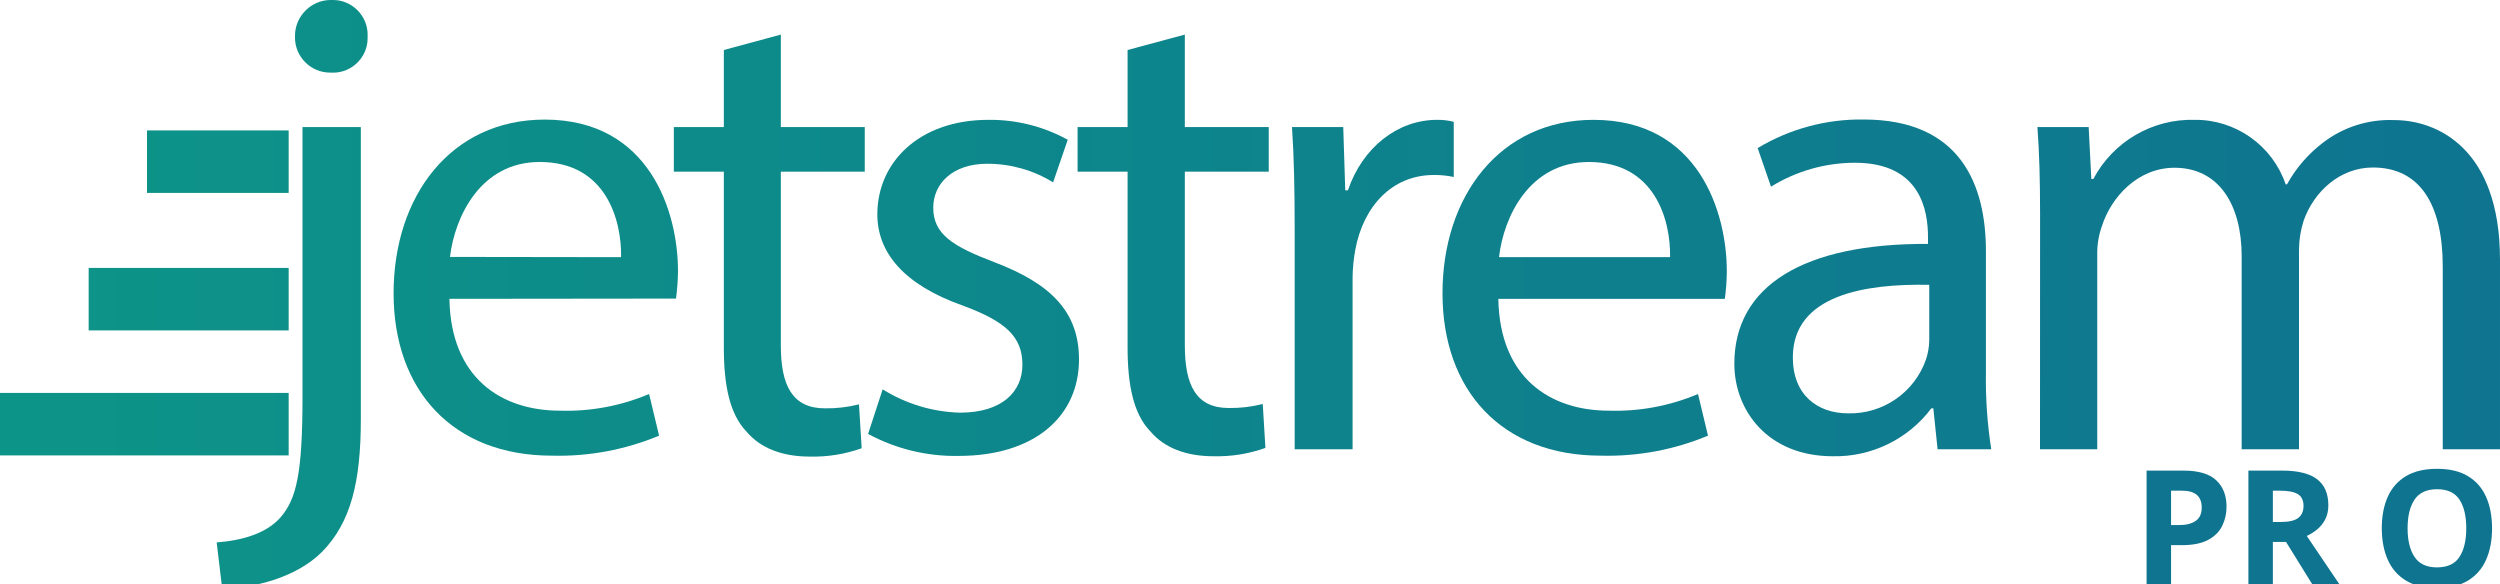
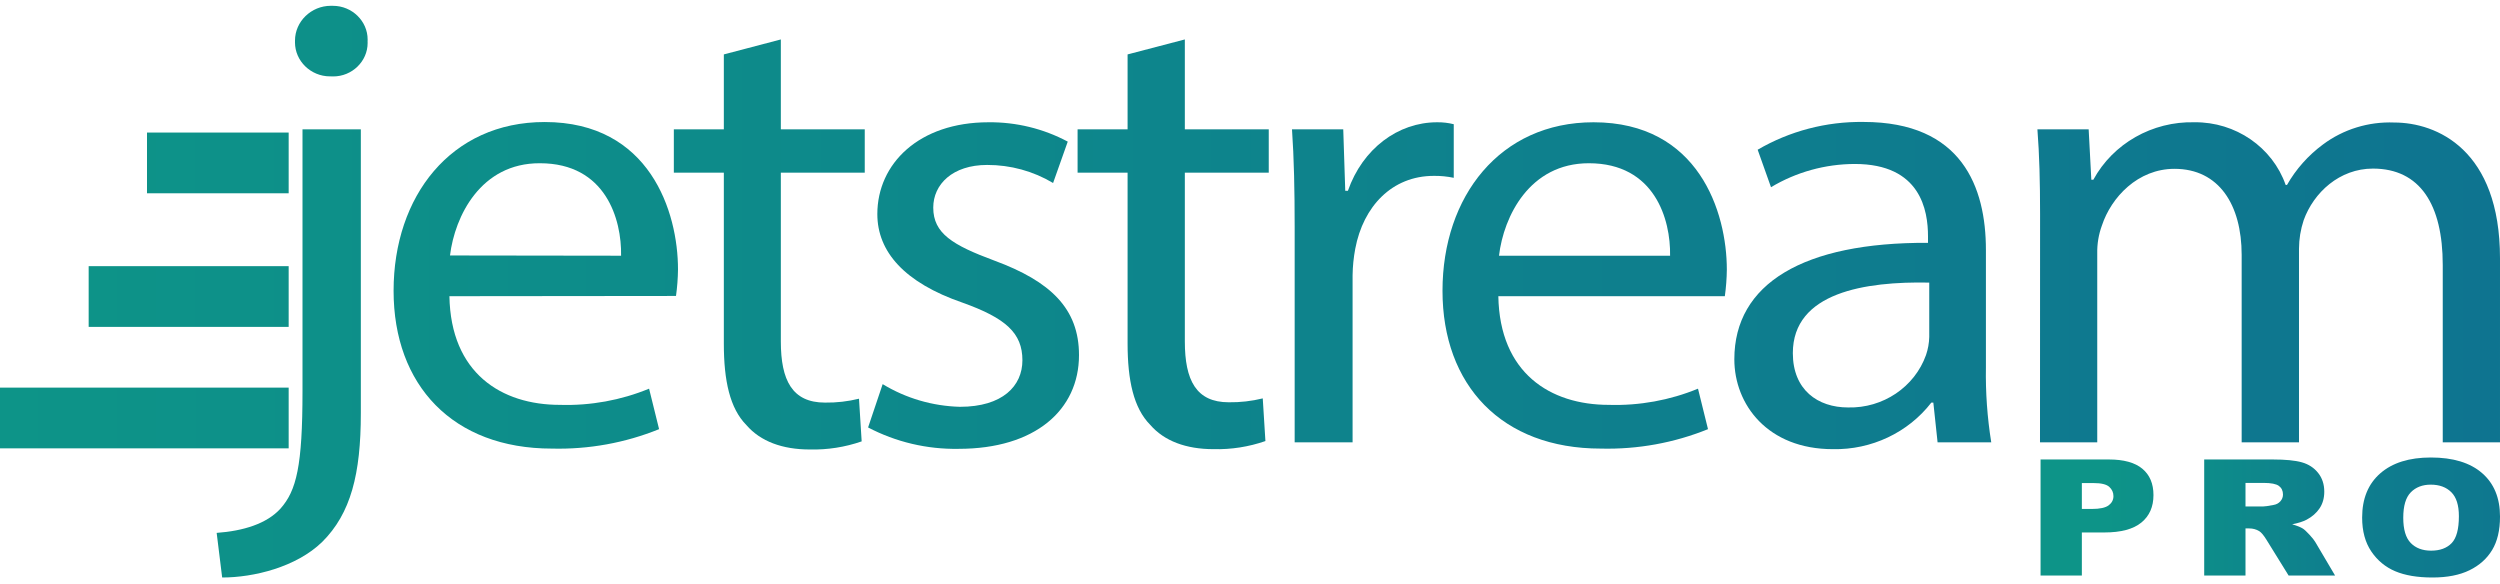
<svg xmlns="http://www.w3.org/2000/svg" width="100%" height="100%" viewBox="0 0 1250 292" version="1.1" xml:space="preserve" style="fill-rule:evenodd;clip-rule:evenodd;stroke-linejoin:round;stroke-miterlimit:2;">
  <g id="Layer_2">
    <g id="Layer_1-2">
      <g>
-         <rect x="0" y="196.458" width="144.333" height="31.25" style="fill:url(#_Linear1);" />
-         <rect x="44.333" y="133.958" width="100" height="31.25" style="fill:url(#_Linear2);" />
-         <rect x="73.5" y="65.208" width="70.833" height="31.25" style="fill:url(#_Linear3);" />
-         <path d="M108.333,271.208c13.292,-1 25,-4.666 31.917,-12.5c8,-9.291 11,-21.958 11,-60.541l0,-134.625l29.167,-0l-0,146.083c-0,31.292 -5,51.583 -19.334,66.25c-12.958,12.958 -34.25,18.292 -50,18.292l-2.75,-22.959Zm75.459,-252.916c0.013,0.276 0.02,0.553 0.02,0.829c-0,9.441 -7.768,17.209 -17.209,17.209c-0.382,-0 -0.764,-0.013 -1.145,-0.038c-0.155,0.004 -0.31,0.006 -0.465,0.006c-9.601,-0 -17.5,-7.9 -17.5,-17.5c-0,-0.169 0.002,-0.338 0.007,-0.506c-0.003,-0.13 -0.004,-0.26 -0.004,-0.39c-0,-9.828 8.088,-17.916 17.916,-17.916c0.238,-0 0.476,0.005 0.713,0.014c0.12,-0.002 0.24,-0.004 0.36,-0.004c9.509,0 17.333,7.825 17.333,17.334c0,0.32 -0.009,0.641 -0.026,0.962Z" style="fill:url(#_Linear4);fill-rule:nonzero;" />
-         <path d="M224.708,149.417c0.667,39.583 25.959,55.916 55.25,55.916c15.289,0.478 30.5,-2.365 44.584,-8.333l5,20.833c-16.957,7.072 -35.218,10.48 -53.584,10c-49.583,0 -79.166,-32.625 -79.166,-81.208c-0,-48.583 28.625,-86.833 75.541,-86.833c52.584,-0 66.667,46.25 66.667,75.833c-0.051,4.572 -0.385,9.136 -1,13.667l-113.292,0.125Zm85.834,-20.834c0.333,-18.666 -7.625,-47.583 -40.584,-47.583c-29.625,-0.125 -42.583,27.333 -44.958,47.458l85.542,0.125Z" style="fill:url(#_Linear5);fill-rule:nonzero;" />
-         <path d="M390.417,17.292l-0,46.25l41.958,-0l0,22.291l-41.958,0l-0,86.875c-0,19.959 5.666,31.459 22.083,31.459c5.73,0.082 11.446,-0.59 17,-2l1.333,21.958c-8.322,2.977 -17.123,4.389 -25.958,4.167c-13.667,-0 -24.625,-4.167 -31.625,-12.5c-8.333,-8.625 -11.333,-22.959 -11.333,-41.917l-0,-88.042l-25,0l-0,-22.291l25,-0l-0,-38.542l28.5,-7.708Z" style="fill:url(#_Linear6);fill-rule:nonzero;" />
-         <path d="M441.333,194.667c11.603,7.265 24.941,11.294 38.625,11.666c21.292,0 31.25,-10.666 31.25,-23.958c0,-14 -8.333,-21.667 -29.916,-29.625c-29.167,-10.333 -42.625,-26.292 -42.625,-45.583c-0,-25.959 20.833,-47.25 55.583,-47.25c13.844,-0.144 27.494,3.287 39.625,9.958l-7.333,21.292c-9.906,-6.105 -21.323,-9.323 -32.959,-9.292c-17.291,0 -26.958,9.958 -26.958,21.958c0,13.292 9.667,19.292 30.625,27.292c27.958,10.625 42.25,24.625 42.25,48.583c0,28.292 -21.958,48.25 -60.208,48.25c-15.778,0.29 -31.366,-3.5 -45.25,-11l7.291,-22.291Z" style="fill:url(#_Linear7);fill-rule:nonzero;" />
-         <path d="M592.417,17.292l-0,46.25l41.958,-0l0,22.291l-41.958,0l-0,86.875c-0,19.959 5.666,31.292 21.958,31.292c5.73,0.083 11.446,-0.59 17,-2l1.333,21.958c-8.322,2.977 -17.123,4.39 -25.958,4.167c-13.667,0 -24.625,-4.167 -31.625,-12.5c-8.333,-8.625 -11.333,-22.958 -11.333,-41.917l-0,-87.875l-25,0l-0,-22.291l25,-0l-0,-38.542l28.625,-7.708Z" style="fill:url(#_Linear8);fill-rule:nonzero;" />
-         <path d="M647.333,113.792c0,-18.959 -0.333,-35.25 -1.333,-50.25l25.625,-0l1,31.625l1.333,-0c7.334,-21.625 25,-35.25 44.584,-35.25c2.809,-0.038 5.612,0.299 8.333,1l0,27.583c-3.284,-0.713 -6.639,-1.049 -10,-1c-20.833,-0 -35.25,15.667 -39.25,37.5c-0.821,4.497 -1.267,9.054 -1.333,13.625l-0,86l-28.959,0l0,-110.833Z" style="fill:url(#_Linear9);fill-rule:nonzero;" />
-         <path d="M749.167,149.417c0.666,39.583 25.958,55.916 55.25,55.916c15.288,0.478 30.5,-2.365 44.583,-8.333l5,20.833c-16.956,7.072 -35.218,10.48 -53.583,10c-49.584,0 -79.167,-32.625 -79.167,-81.208c-0,-48.583 28.75,-86.708 75.5,-86.708c52.583,-0 66.667,46.25 66.667,75.833c-0.051,4.572 -0.385,9.136 -1,13.667l-113.25,-0Zm85.875,-20.834c0.333,-18.666 -7.667,-47.583 -40.625,-47.583c-29.625,0 -42.584,27.292 -44.917,47.583l85.542,0Z" style="fill:url(#_Linear10);fill-rule:nonzero;" />
-         <path d="M968.792,224.625l-2.125,-20.458l-1,-0c-11.592,15.437 -29.95,24.367 -49.25,23.958c-32.584,0 -49.25,-22.958 -49.25,-46.25c-0,-38.958 34.625,-60.25 96.833,-59.917l0,-3.333c0,-13.292 -3.625,-37.25 -36.583,-37.25c-14.808,0.032 -29.321,4.172 -41.917,11.958l-6.667,-19.291c15.962,-9.599 34.293,-14.55 52.917,-14.292c49.25,-0 61.208,33.583 61.208,65.875l0,60.375c-0.214,12.927 0.678,25.85 2.667,38.625l-26.833,0Zm-4.167,-82.208c-31.917,-0.667 -68.208,5 -68.208,36.291c-0,18.959 12.5,27.959 27.625,27.959c17.424,0.456 33.244,-10.491 38.958,-26.959c1.004,-3.012 1.551,-6.158 1.625,-9.333l0,-27.958Z" style="fill:url(#_Linear11);fill-rule:nonzero;" />
-         <path d="M1020.04,107.167c-0,-16.667 -0.334,-30.292 -1.334,-43.625l25.625,-0l1.334,25.958l1,0c9.848,-18.648 29.502,-30.142 50.583,-29.583c20.514,-0.232 38.974,12.828 45.583,32.25l0.667,-0c4.485,-8.121 10.616,-15.217 18,-20.834c10.171,-7.811 22.769,-11.809 35.583,-11.291c21.292,-0 52.917,13.958 52.917,69.875l0,94.708l-28.625,0l0,-91.292c0,-30.958 -11.292,-49.583 -34.917,-49.583c-16.666,0 -29.625,12.292 -34.625,26.583c-1.529,4.74 -2.316,9.687 -2.333,14.667l0,99.625l-28.667,0l0,-96.5c0,-25.625 -11.291,-44.25 -33.583,-44.25c-18.333,0 -31.625,14.625 -36.292,29.167c-1.636,4.597 -2.427,9.454 -2.333,14.333l-0,97.25l-28.625,0l0.042,-117.458Z" style="fill:url(#_Linear12);fill-rule:nonzero;" />
+         <rect x="0" y="193.809" width="144.333" height="30.365" style="fill:url(#_Linear1);" />
+         <rect x="44.333" y="133.08" width="100" height="30.365" style="fill:url(#_Linear2);" />
+         <rect x="73.5" y="66.277" width="70.833" height="30.365" style="fill:url(#_Linear3);" />
+         <path d="M108.333,266.442c13.292,-0.972 25,-4.534 31.917,-12.146c8,-9.028 11,-21.336 11,-58.827l0,-130.811l29.167,-0l-0,141.945c-0,30.405 -5,50.122 -19.334,64.373c-12.958,12.592 -34.25,17.774 -50,17.774l-2.75,-22.308Zm75.459,-245.752c0.013,0.268 0.02,0.537 0.02,0.806c-0,9.173 -7.768,16.721 -17.209,16.721c-0.382,-0 -0.764,-0.012 -1.145,-0.037c-0.155,0.004 -0.31,0.006 -0.465,0.006c-9.601,-0 -17.5,-7.676 -17.5,-17.004c-0,-0.164 0.002,-0.328 0.007,-0.492c-0.003,-0.126 -0.004,-0.252 -0.004,-0.378c-0,-9.551 8.088,-17.41 17.916,-17.41c0.238,0 0.476,0.005 0.713,0.014c0.12,-0.002 0.24,-0.003 0.36,-0.003c9.509,-0 17.333,7.603 17.333,16.842c0,0.312 -0.009,0.623 -0.026,0.935Z" style="fill:url(#_Linear4);fill-rule:nonzero;" />
+         <path d="M224.708,148.1c0.667,38.462 25.959,54.333 55.25,54.333c15.289,0.465 30.5,-2.298 44.584,-8.097l5,20.243c-16.957,6.871 -35.218,10.182 -53.584,9.717c-49.583,-0 -79.166,-31.701 -79.166,-78.908c-0,-47.207 28.625,-84.374 75.541,-84.374c52.584,0 66.667,44.94 66.667,73.685c-0.051,4.443 -0.385,8.878 -1,13.28l-113.292,0.121Zm85.834,-20.243c0.333,-18.138 -7.625,-46.235 -40.584,-46.235c-29.625,-0.122 -42.583,26.559 -44.958,46.114l85.542,0.121Z" style="fill:url(#_Linear5);fill-rule:nonzero;" />
+         <path d="M390.417,19.718l-0,44.94l41.958,-0l0,21.66l-41.958,0l-0,84.414c-0,19.393 5.666,30.567 22.083,30.567c5.73,0.081 11.446,-0.573 17,-1.943l1.333,21.336c-8.322,2.893 -17.123,4.265 -25.958,4.049c-13.667,0 -24.625,-4.049 -31.625,-12.146c-8.333,-8.381 -11.333,-22.308 -11.333,-40.729l-0,-85.548l-25,0l-0,-21.66l25,-0l-0,-37.45l28.5,-7.49Z" style="fill:url(#_Linear6);fill-rule:nonzero;" />
+         <path d="M441.333,192.069c11.603,7.059 24.941,10.974 38.625,11.336c21.292,-0 31.25,-10.365 31.25,-23.28c0,-13.603 -8.333,-21.053 -29.916,-28.786c-29.167,-10.04 -42.625,-25.547 -42.625,-44.292c-0,-25.223 20.833,-45.911 55.583,-45.911c13.844,-0.14 27.494,3.193 39.625,9.676l-7.333,20.688c-9.906,-5.931 -21.323,-9.059 -32.959,-9.028c-17.291,-0 -26.958,9.676 -26.958,21.336c0,12.915 9.667,18.745 30.625,26.519c27.958,10.324 42.25,23.927 42.25,47.207c0,27.49 -21.958,46.883 -60.208,46.883c-15.778,0.282 -31.366,-3.401 -45.25,-10.688l7.291,-21.66Z" style="fill:url(#_Linear7);fill-rule:nonzero;" />
+         <path d="M592.417,19.718l-0,44.94l41.958,-0l0,21.66l-41.958,0l-0,84.414c-0,19.393 5.666,30.406 21.958,30.406c5.73,0.08 11.446,-0.574 17,-1.944l1.333,21.336c-8.322,2.893 -17.123,4.266 -25.958,4.049c-13.667,0 -24.625,-4.049 -31.625,-12.146c-8.333,-8.38 -11.333,-22.308 -11.333,-40.729l-0,-85.386l-25,0l-0,-21.66l25,-0l-0,-37.45l28.625,-7.49Z" style="fill:url(#_Linear8);fill-rule:nonzero;" />
+         <path d="M647.333,113.485c0,-18.422 -0.333,-34.252 -1.333,-48.827l25.625,-0l1,30.729l1.333,0c7.334,-21.012 25,-34.251 44.584,-34.251c2.809,-0.037 5.612,0.29 8.333,0.971l0,26.802c-3.284,-0.693 -6.639,-1.019 -10,-0.971c-20.833,-0 -35.25,15.223 -39.25,36.437c-0.821,4.37 -1.267,8.798 -1.333,13.239l-0,83.564l-28.959,0l0,-107.693Z" style="fill:url(#_Linear9);fill-rule:nonzero;" />
+         <path d="M749.167,148.1c0.666,38.462 25.958,54.333 55.25,54.333c15.288,0.465 30.5,-2.298 44.583,-8.097l5,20.243c-16.956,6.871 -35.218,10.182 -53.583,9.717c-49.584,-0 -79.167,-31.701 -79.167,-78.908c0,-47.207 28.75,-84.252 75.5,-84.252c52.583,-0 66.667,44.94 66.667,73.685c-0.051,4.442 -0.385,8.877 -1,13.279l-113.25,0Zm85.875,-20.243c0.333,-18.138 -7.667,-46.235 -40.625,-46.235c-29.625,-0 -42.584,26.518 -44.917,46.235l85.542,0Z" style="fill:url(#_Linear10);fill-rule:nonzero;" />
+         <path d="M968.792,221.178l-2.125,-19.879l-1,0c-11.592,15 -29.95,23.678 -49.25,23.28c-32.584,0 -49.25,-22.308 -49.25,-44.94c-0,-37.855 34.625,-58.543 96.833,-58.219l0,-3.239c0,-12.915 -3.625,-36.195 -36.583,-36.195c-14.808,0.031 -29.321,4.054 -41.917,11.62l-6.667,-18.745c15.962,-9.327 34.293,-14.138 52.917,-13.887c49.25,-0 61.208,32.632 61.208,64.009l0,58.664c-0.214,12.562 0.678,25.118 2.667,37.531l-26.833,0Zm-4.167,-79.879c-31.917,-0.648 -68.208,4.858 -68.208,35.263c-0,18.422 12.5,27.167 27.625,27.167c17.424,0.443 33.244,-10.194 38.958,-26.195c1.004,-2.927 1.551,-5.984 1.625,-9.069l0,-27.166Z" style="fill:url(#_Linear11);fill-rule:nonzero;" />
+         <path d="M1020.04,107.047c-0,-16.194 -0.334,-29.433 -1.334,-42.389l25.625,-0l1.334,25.223l1,-0c9.848,-18.119 29.502,-29.288 50.583,-28.745c20.514,-0.225 38.974,12.465 45.583,31.336l0.667,0c4.485,-7.891 10.616,-14.786 18,-20.243c10.171,-7.59 22.769,-11.475 35.583,-10.972c21.292,0 52.917,13.563 52.917,67.896l0,92.025l-28.625,0l0,-88.705c0,-30.082 -11.292,-48.179 -34.917,-48.179c-16.666,-0 -29.625,11.943 -34.625,25.83c-1.529,4.605 -2.316,9.413 -2.333,14.251l0,96.803l-28.667,0l0,-93.766c0,-24.899 -11.291,-42.997 -33.583,-42.997c-18.333,0 -31.625,14.211 -36.292,28.341c-1.636,4.467 -2.427,9.186 -2.333,13.927l-0,94.495l-28.625,0l0.042,-114.131Z" style="fill:url(#_Linear12);fill-rule:nonzero;" />
      </g>
    </g>
-     <g transform="matrix(81.0573,0,0,81.0573,1253.72,293.177)" />
-     <text x="1066px" y="293.177px" style="font-family:'Arial-Black', 'Arial Black', sans-serif;font-weight:900;font-size:81.057px;fill:#0e7490;">PR<tspan x="1186.2px " y="293.177px ">O</tspan>
-     </text>
+     <g>
+       <path d="M1020.28,229.738l34.172,0c7.442,0 13.016,1.544 16.722,4.631c3.706,3.087 5.559,7.48 5.559,13.18c0,5.857 -2.019,10.435 -6.058,13.733c-4.039,3.299 -10.203,4.948 -18.492,4.948l-11.255,-0l0,21.531l-20.648,-0l0,-58.023Zm20.648,24.737l5.037,-0c3.964,-0 6.747,-0.6 8.35,-1.801c1.604,-1.201 2.406,-2.738 2.406,-4.611c-0,-1.821 -0.696,-3.364 -2.088,-4.631c-1.392,-1.266 -4.009,-1.899 -7.851,-1.899l-5.854,-0l0,12.942Z" style="fill:url(#_Linear13);fill-rule:nonzero;" />
+       <path d="M1102.1,287.761l-0,-58.023l34.262,0c6.353,0 11.209,0.475 14.567,1.425c3.358,0.95 6.066,2.711 8.123,5.284c2.058,2.572 3.086,5.706 3.086,9.4c0,3.219 -0.786,5.996 -2.36,8.331c-1.573,2.335 -3.736,4.228 -6.489,5.68c-1.755,0.923 -4.16,1.688 -7.215,2.295c2.45,0.712 4.235,1.425 5.354,2.137c0.757,0.475 1.853,1.491 3.29,3.048c1.438,1.557 2.398,2.757 2.882,3.602l9.938,16.821l-23.234,-0l-10.982,-17.732c-1.392,-2.295 -2.632,-3.786 -3.722,-4.472c-1.482,-0.897 -3.161,-1.346 -5.037,-1.346l-1.815,0l0,23.55l-20.648,-0Zm20.648,-34.513l8.668,-0c0.938,-0 2.753,-0.264 5.445,-0.792c1.362,-0.237 2.474,-0.844 3.336,-1.82c0.862,-0.977 1.293,-2.098 1.293,-3.365c0,-1.873 -0.681,-3.311 -2.042,-4.314c-1.361,-1.002 -3.918,-1.504 -7.669,-1.504l-9.031,0l0,11.795Z" style="fill:url(#_Linear14);fill-rule:nonzero;" />
+       <path d="M1181.07,258.789c0,-9.473 3.026,-16.847 9.076,-22.125c6.051,-5.277 14.477,-7.915 25.277,-7.915c11.073,-0 19.604,2.592 25.595,7.777c5.99,5.185 8.985,12.447 8.985,21.788c0,6.781 -1.308,12.342 -3.925,16.682c-2.617,4.341 -6.399,7.718 -11.345,10.133c-4.947,2.414 -11.111,3.621 -18.493,3.621c-7.503,0 -13.712,-1.042 -18.629,-3.127c-4.916,-2.084 -8.902,-5.382 -11.957,-9.894c-3.056,-4.512 -4.584,-10.159 -4.584,-16.94Zm20.558,0.079c-0,5.858 1.248,10.066 3.743,12.626c2.496,2.559 5.892,3.839 10.188,3.839c4.417,-0 7.836,-1.254 10.256,-3.76c2.421,-2.507 3.631,-7.006 3.631,-13.497c-0,-5.461 -1.263,-9.452 -3.79,-11.972c-2.526,-2.52 -5.952,-3.78 -10.278,-3.78c-4.145,0 -7.473,1.28 -9.984,3.839c-2.511,2.56 -3.766,6.795 -3.766,12.705Z" style="fill:url(#_Linear15);fill-rule:nonzero;" />
+     </g>
  </g>
  <defs>
-     <linearGradient id="_Linear1" x1="0" y1="0" x2="1" y2="0" gradientUnits="userSpaceOnUse" gradientTransform="matrix(1250,0,0,294.181,0,147.076)">
+     <linearGradient id="_Linear1" x1="0" y1="0" x2="1" y2="0" gradientUnits="userSpaceOnUse" gradientTransform="matrix(1250,0,0,285.848,2.36848e-13,145.826)">
      <stop offset="0" style="stop-color:#0d9488;stop-opacity:1" />
      <stop offset="1" style="stop-color:#0e7490;stop-opacity:1" />
    </linearGradient>
-     <linearGradient id="_Linear2" x1="0" y1="0" x2="1" y2="0" gradientUnits="userSpaceOnUse" gradientTransform="matrix(1250,0,0,294.181,0,147.076)">
+     <linearGradient id="_Linear2" x1="0" y1="0" x2="1" y2="0" gradientUnits="userSpaceOnUse" gradientTransform="matrix(1250,0,0,285.848,2.36848e-13,145.826)">
      <stop offset="0" style="stop-color:#0d9488;stop-opacity:1" />
      <stop offset="1" style="stop-color:#0e7490;stop-opacity:1" />
    </linearGradient>
-     <linearGradient id="_Linear3" x1="0" y1="0" x2="1" y2="0" gradientUnits="userSpaceOnUse" gradientTransform="matrix(1250,0,0,294.181,0,147.076)">
+     <linearGradient id="_Linear3" x1="0" y1="0" x2="1" y2="0" gradientUnits="userSpaceOnUse" gradientTransform="matrix(1250,0,0,285.848,2.36848e-13,145.826)">
      <stop offset="0" style="stop-color:#0d9488;stop-opacity:1" />
      <stop offset="1" style="stop-color:#0e7490;stop-opacity:1" />
    </linearGradient>
-     <linearGradient id="_Linear4" x1="0" y1="0" x2="1" y2="0" gradientUnits="userSpaceOnUse" gradientTransform="matrix(1250,0,0,294.181,0,147.076)">
+     <linearGradient id="_Linear4" x1="0" y1="0" x2="1" y2="0" gradientUnits="userSpaceOnUse" gradientTransform="matrix(1250,0,0,285.848,2.36848e-13,145.826)">
      <stop offset="0" style="stop-color:#0d9488;stop-opacity:1" />
      <stop offset="1" style="stop-color:#0e7490;stop-opacity:1" />
    </linearGradient>
-     <linearGradient id="_Linear5" x1="0" y1="0" x2="1" y2="0" gradientUnits="userSpaceOnUse" gradientTransform="matrix(1250,0,0,294.181,0,147.076)">
+     <linearGradient id="_Linear5" x1="0" y1="0" x2="1" y2="0" gradientUnits="userSpaceOnUse" gradientTransform="matrix(1250,0,0,285.848,2.36848e-13,145.826)">
      <stop offset="0" style="stop-color:#0d9488;stop-opacity:1" />
      <stop offset="1" style="stop-color:#0e7490;stop-opacity:1" />
    </linearGradient>
-     <linearGradient id="_Linear6" x1="0" y1="0" x2="1" y2="0" gradientUnits="userSpaceOnUse" gradientTransform="matrix(1250,0,0,294.181,0,147.076)">
+     <linearGradient id="_Linear6" x1="0" y1="0" x2="1" y2="0" gradientUnits="userSpaceOnUse" gradientTransform="matrix(1250,0,0,285.848,2.36848e-13,145.826)">
      <stop offset="0" style="stop-color:#0d9488;stop-opacity:1" />
      <stop offset="1" style="stop-color:#0e7490;stop-opacity:1" />
    </linearGradient>
-     <linearGradient id="_Linear7" x1="0" y1="0" x2="1" y2="0" gradientUnits="userSpaceOnUse" gradientTransform="matrix(1250,0,0,294.181,0,147.076)">
+     <linearGradient id="_Linear7" x1="0" y1="0" x2="1" y2="0" gradientUnits="userSpaceOnUse" gradientTransform="matrix(1250,0,0,285.848,2.36848e-13,145.826)">
      <stop offset="0" style="stop-color:#0d9488;stop-opacity:1" />
      <stop offset="1" style="stop-color:#0e7490;stop-opacity:1" />
    </linearGradient>
-     <linearGradient id="_Linear8" x1="0" y1="0" x2="1" y2="0" gradientUnits="userSpaceOnUse" gradientTransform="matrix(1250,0,0,294.181,0,147.076)">
+     <linearGradient id="_Linear8" x1="0" y1="0" x2="1" y2="0" gradientUnits="userSpaceOnUse" gradientTransform="matrix(1250,0,0,285.848,2.36848e-13,145.826)">
      <stop offset="0" style="stop-color:#0d9488;stop-opacity:1" />
      <stop offset="1" style="stop-color:#0e7490;stop-opacity:1" />
    </linearGradient>
-     <linearGradient id="_Linear9" x1="0" y1="0" x2="1" y2="0" gradientUnits="userSpaceOnUse" gradientTransform="matrix(1250,0,0,294.181,0,147.076)">
+     <linearGradient id="_Linear9" x1="0" y1="0" x2="1" y2="0" gradientUnits="userSpaceOnUse" gradientTransform="matrix(1250,0,0,285.848,2.36848e-13,145.826)">
      <stop offset="0" style="stop-color:#0d9488;stop-opacity:1" />
      <stop offset="1" style="stop-color:#0e7490;stop-opacity:1" />
    </linearGradient>
-     <linearGradient id="_Linear10" x1="0" y1="0" x2="1" y2="0" gradientUnits="userSpaceOnUse" gradientTransform="matrix(1250,0,0,294.181,0,147.076)">
+     <linearGradient id="_Linear10" x1="0" y1="0" x2="1" y2="0" gradientUnits="userSpaceOnUse" gradientTransform="matrix(1250,0,0,285.848,2.36848e-13,145.826)">
      <stop offset="0" style="stop-color:#0d9488;stop-opacity:1" />
      <stop offset="1" style="stop-color:#0e7490;stop-opacity:1" />
    </linearGradient>
-     <linearGradient id="_Linear11" x1="0" y1="0" x2="1" y2="0" gradientUnits="userSpaceOnUse" gradientTransform="matrix(1250,0,0,294.181,0,147.076)">
+     <linearGradient id="_Linear11" x1="0" y1="0" x2="1" y2="0" gradientUnits="userSpaceOnUse" gradientTransform="matrix(1250,0,0,285.848,2.36848e-13,145.826)">
      <stop offset="0" style="stop-color:#0d9488;stop-opacity:1" />
      <stop offset="1" style="stop-color:#0e7490;stop-opacity:1" />
    </linearGradient>
-     <linearGradient id="_Linear12" x1="0" y1="0" x2="1" y2="0" gradientUnits="userSpaceOnUse" gradientTransform="matrix(1250,0,0,294.181,0,147.076)">
+     <linearGradient id="_Linear12" x1="0" y1="0" x2="1" y2="0" gradientUnits="userSpaceOnUse" gradientTransform="matrix(1250,0,0,285.848,2.36848e-13,145.826)">
      <stop offset="0" style="stop-color:#0d9488;stop-opacity:1" />
+       <stop offset="1" style="stop-color:#0e7490;stop-opacity:1" />
+     </linearGradient>
+     <linearGradient id="_Linear13" x1="0" y1="0" x2="1" y2="0" gradientUnits="userSpaceOnUse" gradientTransform="matrix(229.718,0,0,60.0014,1053.72,258.749)">
+       <stop offset="0" style="stop-color:#0d9488;stop-opacity:1" />
+       <stop offset="0.48" style="stop-color:#0e7c8e;stop-opacity:1" />
+       <stop offset="1" style="stop-color:#0e7490;stop-opacity:1" />
+     </linearGradient>
+     <linearGradient id="_Linear14" x1="0" y1="0" x2="1" y2="0" gradientUnits="userSpaceOnUse" gradientTransform="matrix(229.718,0,0,60.0014,1068.06,258.749)">
+       <stop offset="0" style="stop-color:#0d9488;stop-opacity:1" />
+       <stop offset="0.48" style="stop-color:#0e7c8e;stop-opacity:1" />
+       <stop offset="1" style="stop-color:#0e7490;stop-opacity:1" />
+     </linearGradient>
+     <linearGradient id="_Linear15" x1="0" y1="0" x2="1" y2="0" gradientUnits="userSpaceOnUse" gradientTransform="matrix(229.718,0,0,60.0014,1079.19,258.749)">
+       <stop offset="0" style="stop-color:#0d9488;stop-opacity:1" />
+       <stop offset="0.48" style="stop-color:#0e7c8e;stop-opacity:1" />
      <stop offset="1" style="stop-color:#0e7490;stop-opacity:1" />
    </linearGradient>
  </defs>
</svg>
